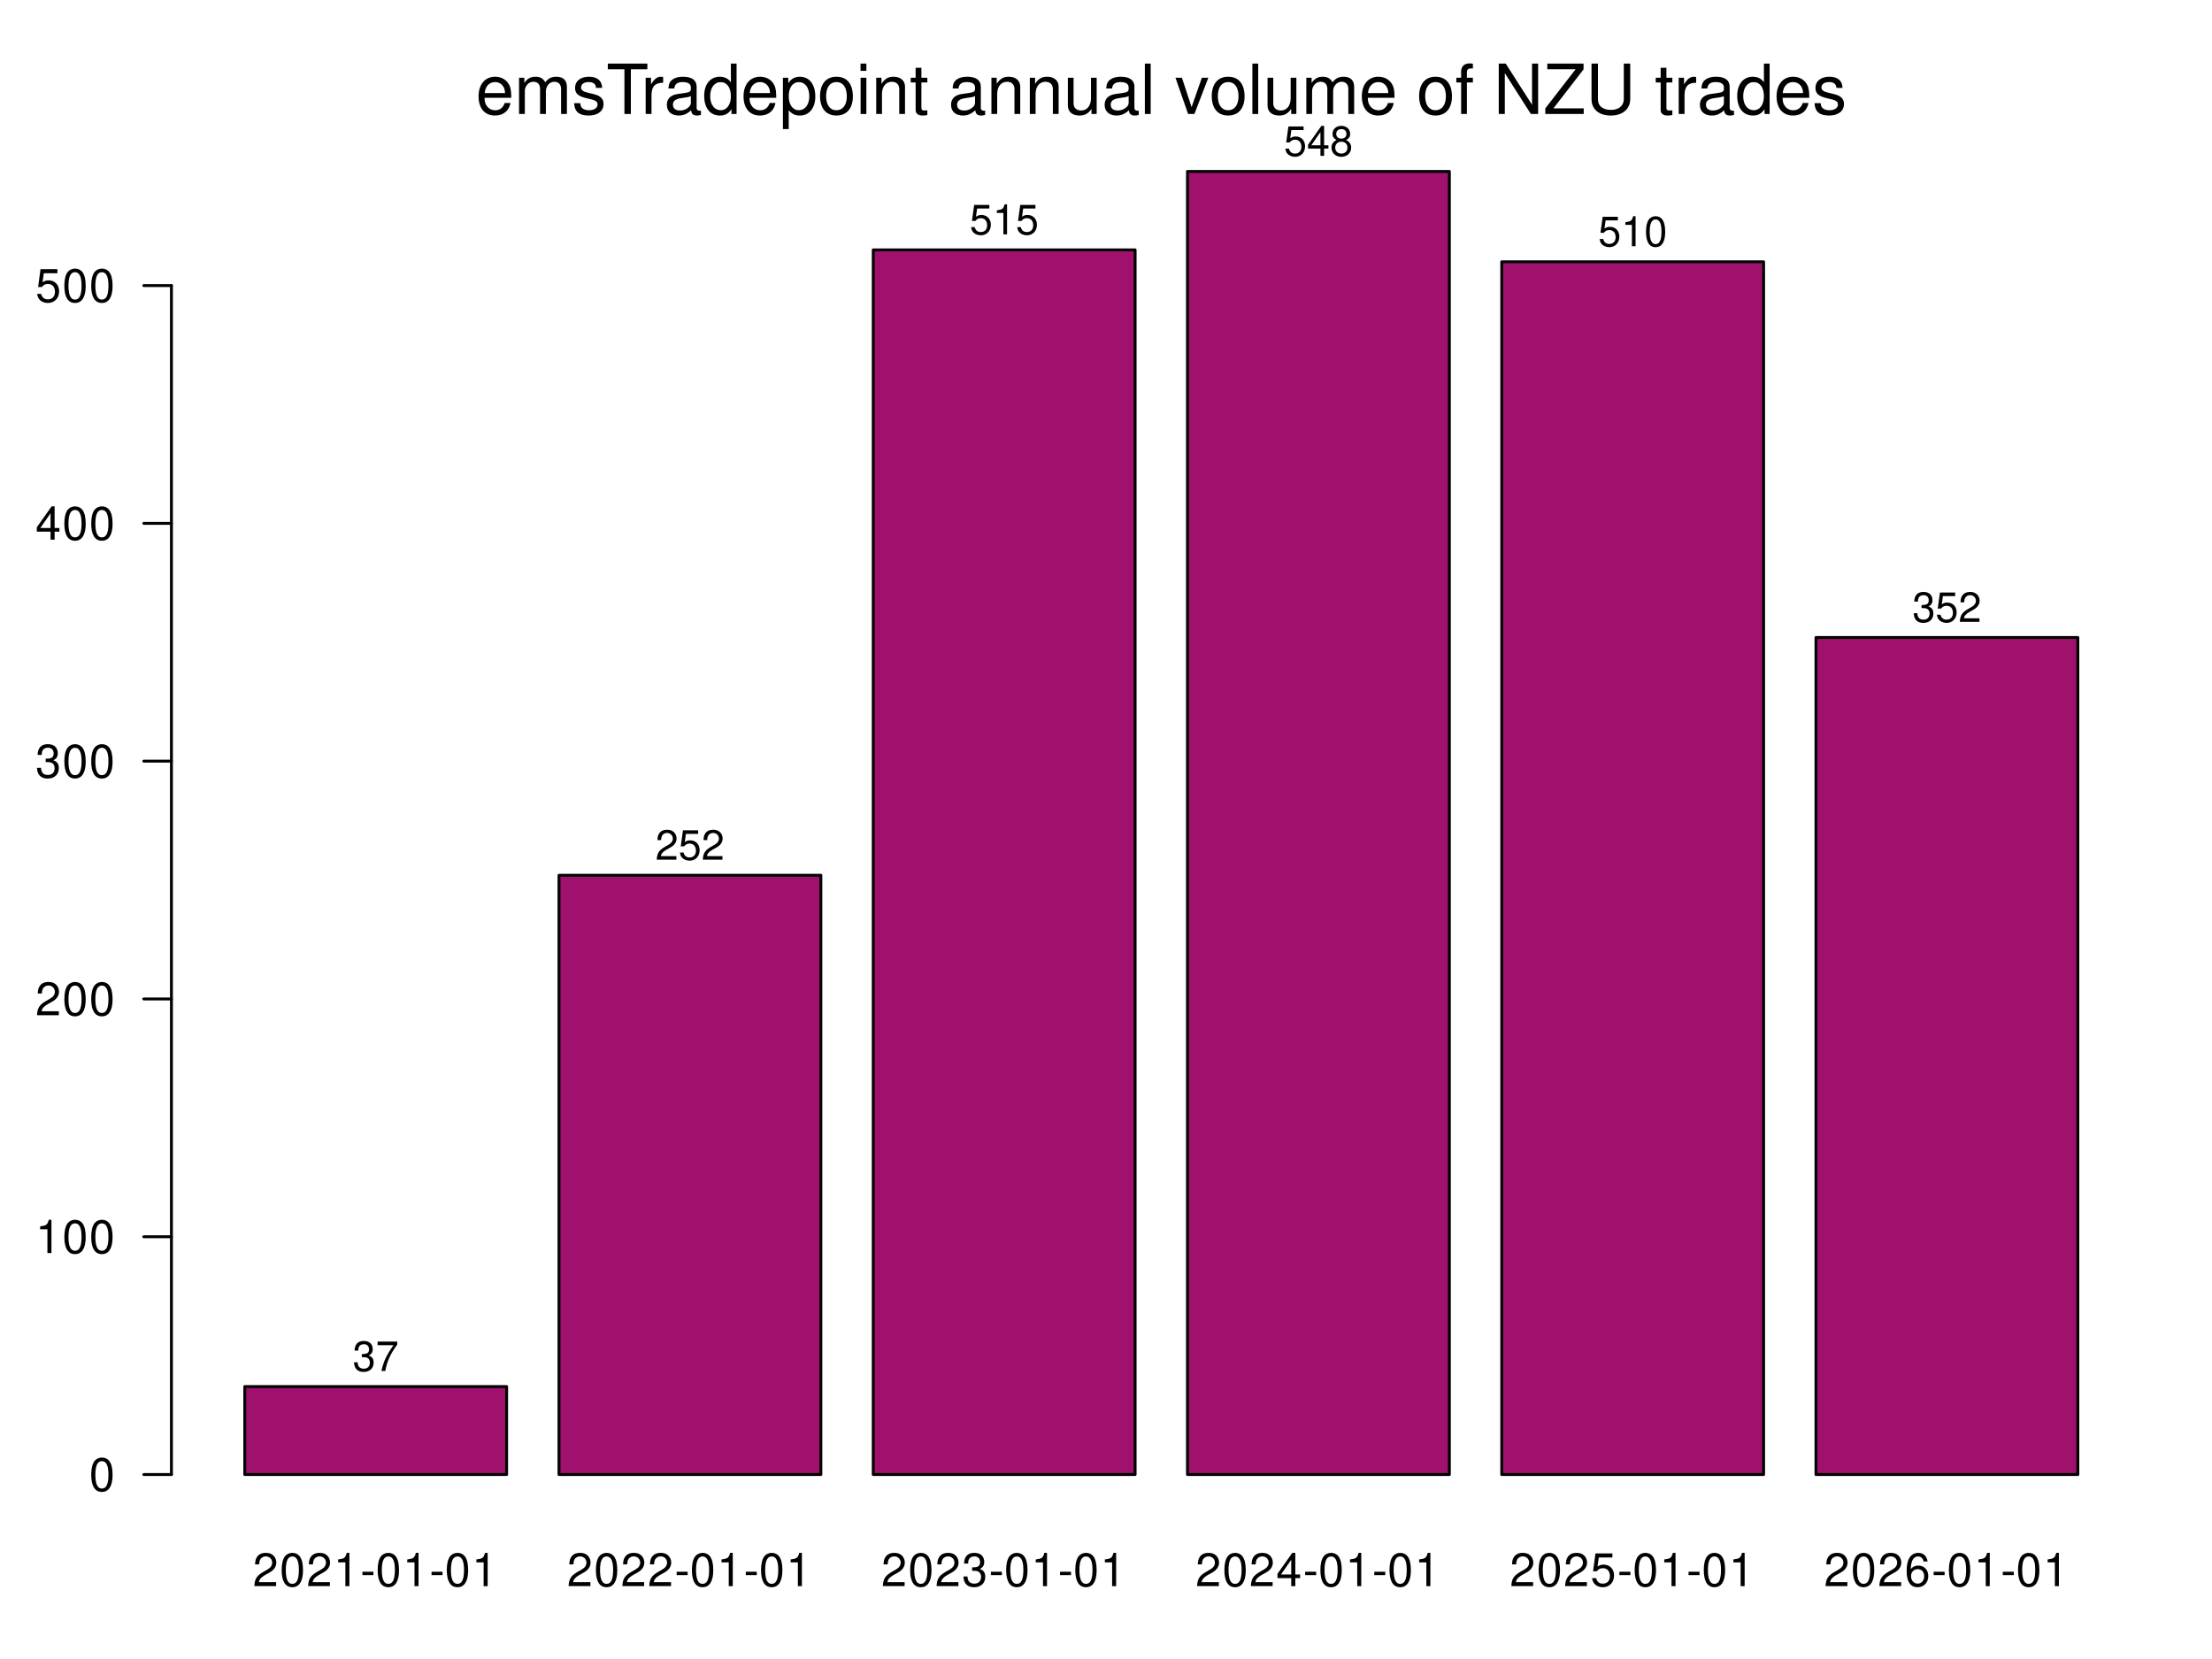
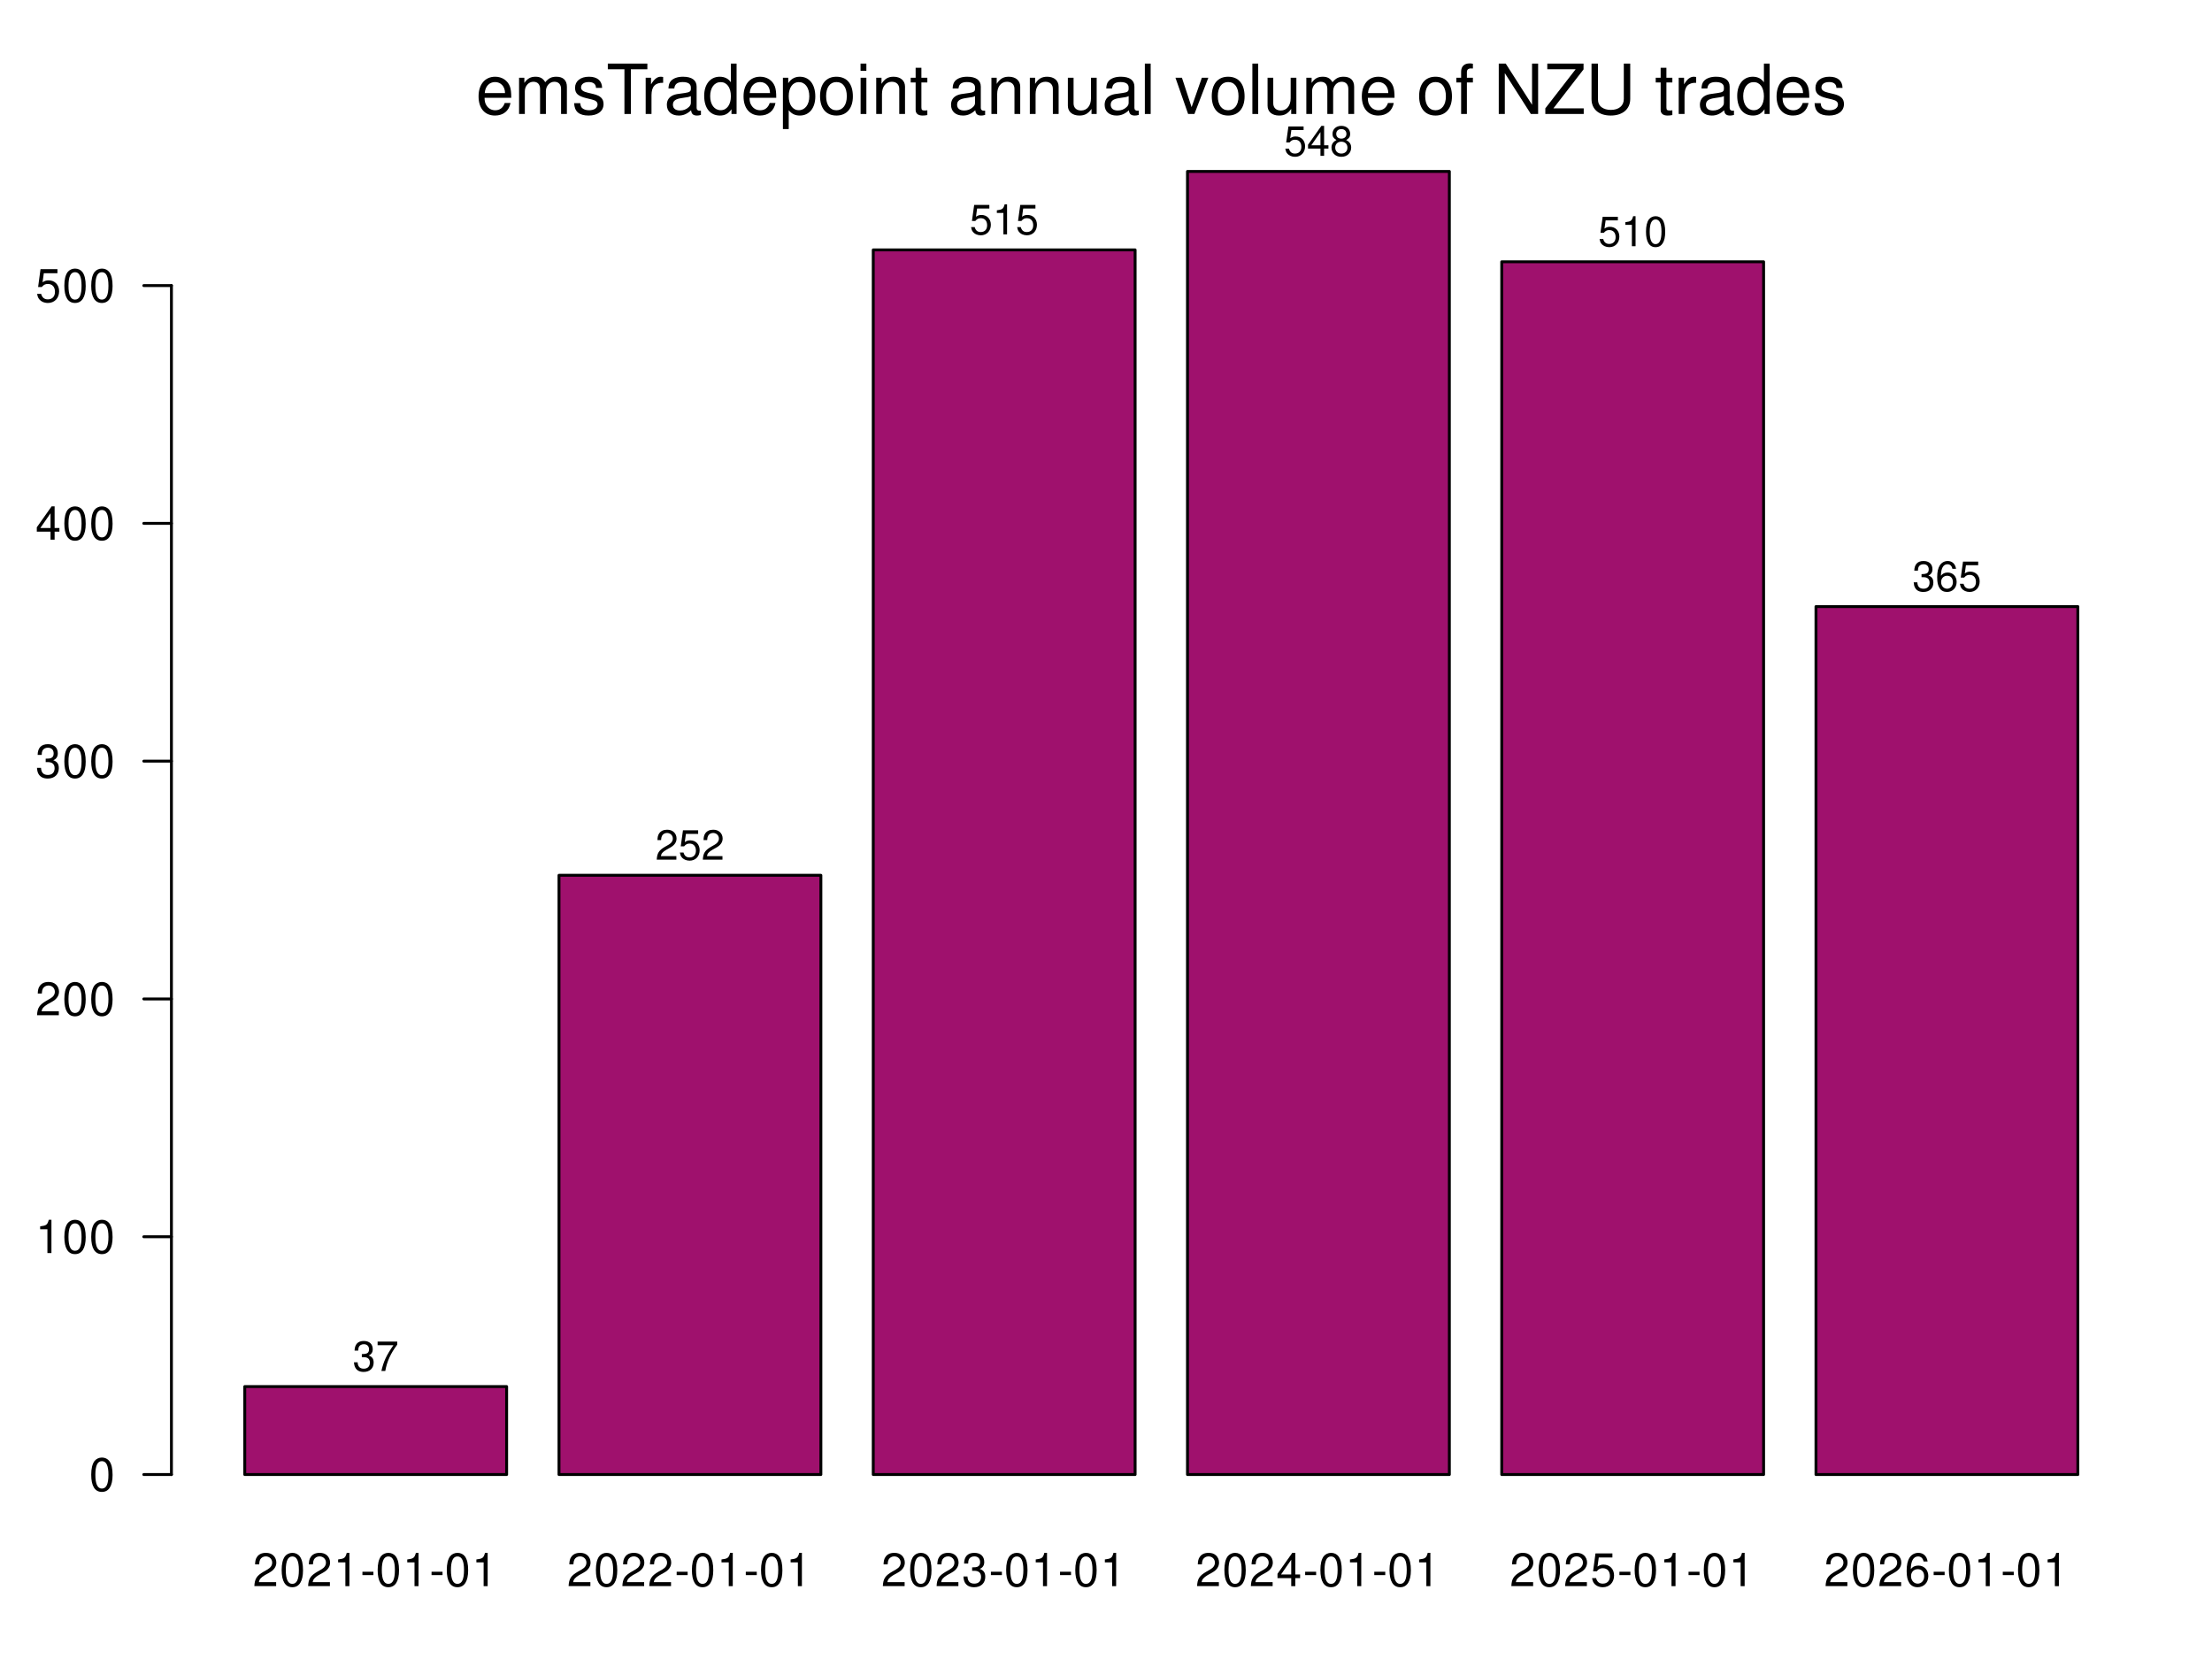
<svg xmlns="http://www.w3.org/2000/svg" xmlns:xlink="http://www.w3.org/1999/xlink" width="576pt" height="432pt" viewBox="0 0 576 432" version="1.1">
  <defs>
    <g>
      <symbol overflow="visible" id="glyph0-0">
        <path style="stroke:none;" d="" />
      </symbol>
      <symbol overflow="visible" id="glyph0-1">
        <path style="stroke:none;" d="M 6.078 -1.047 L 1.594 -1.047 C 1.703 -1.766 2.094 -2.219 3.125 -2.859 L 4.328 -3.531 C 5.516 -4.188 6.125 -5.078 6.125 -6.141 C 6.125 -6.859 5.844 -7.531 5.344 -8 C 4.844 -8.453 4.219 -8.672 3.406 -8.672 C 2.328 -8.672 1.531 -8.297 1.062 -7.547 C 0.75 -7.094 0.625 -6.547 0.594 -5.672 L 1.656 -5.672 C 1.688 -6.266 1.766 -6.609 1.906 -6.906 C 2.188 -7.422 2.734 -7.75 3.375 -7.75 C 4.328 -7.75 5.047 -7.062 5.047 -6.125 C 5.047 -5.422 4.656 -4.828 3.906 -4.391 L 2.797 -3.75 C 1.016 -2.719 0.5 -1.906 0.406 -0.016 L 6.078 -0.016 Z M 6.078 -1.047 " />
      </symbol>
      <symbol overflow="visible" id="glyph0-2">
        <path style="stroke:none;" d="M 3.297 -8.672 C 2.516 -8.672 1.781 -8.312 1.344 -7.734 C 0.797 -6.953 0.516 -5.812 0.516 -4.203 C 0.516 -1.266 1.469 0.281 3.297 0.281 C 5.094 0.281 6.078 -1.266 6.078 -4.125 C 6.078 -5.812 5.812 -6.938 5.25 -7.734 C 4.812 -8.328 4.109 -8.672 3.297 -8.672 Z M 3.297 -7.734 C 4.438 -7.734 5 -6.578 5 -4.219 C 5 -1.75 4.453 -0.594 3.281 -0.594 C 2.156 -0.594 1.594 -1.797 1.594 -4.188 C 1.594 -6.578 2.156 -7.734 3.297 -7.734 Z M 3.297 -7.734 " />
      </symbol>
      <symbol overflow="visible" id="glyph0-3">
        <path style="stroke:none;" d="M 3.109 -6.188 L 3.109 0 L 4.156 0 L 4.156 -8.672 L 3.469 -8.672 C 3.094 -7.344 2.859 -7.156 1.219 -6.953 L 1.219 -6.188 Z M 3.109 -6.188 " />
      </symbol>
      <symbol overflow="visible" id="glyph0-4">
        <path style="stroke:none;" d="M 3.406 -3.75 L 0.547 -3.75 L 0.547 -2.875 L 3.406 -2.875 Z M 3.406 -3.75 " />
      </symbol>
      <symbol overflow="visible" id="glyph0-5">
        <path style="stroke:none;" d="M 2.656 -4 L 3.234 -4 C 4.375 -4 4.984 -3.453 4.984 -2.406 C 4.984 -1.312 4.328 -0.656 3.234 -0.656 C 2.078 -0.656 1.516 -1.25 1.438 -2.516 L 0.391 -2.516 C 0.438 -1.828 0.547 -1.375 0.75 -0.984 C 1.203 -0.141 2.031 0.281 3.188 0.281 C 4.938 0.281 6.078 -0.781 6.078 -2.422 C 6.078 -3.531 5.656 -4.125 4.625 -4.484 C 5.422 -4.812 5.812 -5.406 5.812 -6.281 C 5.812 -7.781 4.844 -8.672 3.234 -8.672 C 1.516 -8.672 0.594 -7.719 0.562 -5.875 L 1.625 -5.875 C 1.625 -6.406 1.688 -6.703 1.812 -6.969 C 2.047 -7.469 2.578 -7.75 3.234 -7.75 C 4.172 -7.75 4.734 -7.188 4.734 -6.25 C 4.734 -5.641 4.531 -5.266 4.062 -5.062 C 3.766 -4.938 3.391 -4.891 2.656 -4.891 Z M 2.656 -4 " />
      </symbol>
      <symbol overflow="visible" id="glyph0-6">
        <path style="stroke:none;" d="M 3.922 -2.094 L 3.922 0 L 4.984 0 L 4.984 -2.094 L 6.234 -2.094 L 6.234 -3.047 L 4.984 -3.047 L 4.984 -8.672 L 4.203 -8.672 L 0.344 -3.219 L 0.344 -2.094 Z M 3.922 -3.047 L 1.266 -3.047 L 3.922 -6.875 Z M 3.922 -3.047 " />
      </symbol>
      <symbol overflow="visible" id="glyph0-7">
        <path style="stroke:none;" d="M 5.719 -8.516 L 1.312 -8.516 L 0.688 -3.875 L 1.656 -3.875 C 2.141 -4.469 2.562 -4.672 3.234 -4.672 C 4.375 -4.672 5.078 -3.891 5.078 -2.625 C 5.078 -1.406 4.375 -0.656 3.219 -0.656 C 2.297 -0.656 1.734 -1.125 1.469 -2.094 L 0.422 -2.094 C 0.562 -1.391 0.688 -1.062 0.938 -0.75 C 1.422 -0.094 2.281 0.281 3.234 0.281 C 4.953 0.281 6.156 -0.969 6.156 -2.766 C 6.156 -4.453 5.047 -5.609 3.406 -5.609 C 2.812 -5.609 2.328 -5.453 1.844 -5.094 L 2.172 -7.469 L 5.719 -7.469 Z M 5.719 -8.516 " />
      </symbol>
      <symbol overflow="visible" id="glyph0-8">
        <path style="stroke:none;" d="M 5.969 -6.422 C 5.766 -7.844 4.859 -8.672 3.562 -8.672 C 2.625 -8.672 1.781 -8.219 1.281 -7.438 C 0.75 -6.594 0.516 -5.531 0.516 -3.953 C 0.516 -2.5 0.719 -1.578 1.234 -0.797 C 1.688 -0.094 2.438 0.281 3.375 0.281 C 4.984 0.281 6.156 -0.938 6.156 -2.625 C 6.156 -4.219 5.078 -5.359 3.547 -5.359 C 2.719 -5.359 2.047 -5.047 1.594 -4.406 C 1.609 -6.547 2.281 -7.734 3.484 -7.734 C 4.234 -7.734 4.75 -7.266 4.922 -6.422 Z M 3.422 -4.422 C 4.438 -4.422 5.078 -3.703 5.078 -2.547 C 5.078 -1.453 4.359 -0.656 3.391 -0.656 C 2.406 -0.656 1.656 -1.484 1.656 -2.594 C 1.656 -3.672 2.375 -4.422 3.422 -4.422 Z M 3.422 -4.422 " />
      </symbol>
      <symbol overflow="visible" id="glyph1-0">
        <path style="stroke:none;" d="" />
      </symbol>
      <symbol overflow="visible" id="glyph1-1">
        <path style="stroke:none;" d="M 2.391 -3.594 L 2.906 -3.594 C 3.938 -3.594 4.484 -3.109 4.484 -2.172 C 4.484 -1.188 3.891 -0.594 2.922 -0.594 C 1.875 -0.594 1.359 -1.125 1.297 -2.266 L 0.344 -2.266 C 0.391 -1.641 0.5 -1.234 0.688 -0.891 C 1.078 -0.125 1.828 0.25 2.875 0.25 C 4.453 0.25 5.469 -0.703 5.469 -2.188 C 5.469 -3.172 5.078 -3.719 4.172 -4.031 C 4.875 -4.328 5.234 -4.875 5.234 -5.656 C 5.234 -7 4.359 -7.812 2.906 -7.812 C 1.359 -7.812 0.547 -6.938 0.5 -5.297 L 1.453 -5.297 C 1.469 -5.766 1.516 -6.031 1.625 -6.266 C 1.844 -6.719 2.328 -6.969 2.922 -6.969 C 3.75 -6.969 4.266 -6.469 4.266 -5.625 C 4.266 -5.078 4.078 -4.734 3.656 -4.562 C 3.391 -4.453 3.047 -4.406 2.391 -4.391 Z M 2.391 -3.594 " />
      </symbol>
      <symbol overflow="visible" id="glyph1-2">
        <path style="stroke:none;" d="M 5.609 -7.656 L 0.5 -7.656 L 0.5 -6.719 L 4.625 -6.719 C 2.812 -4.109 2.062 -2.516 1.484 0 L 2.5 0 C 2.922 -2.453 3.891 -4.562 5.609 -6.859 Z M 5.609 -7.656 " />
      </symbol>
      <symbol overflow="visible" id="glyph1-3">
        <path style="stroke:none;" d="M 5.469 -0.938 L 1.438 -0.938 C 1.531 -1.594 1.875 -2 2.812 -2.562 L 3.891 -3.172 C 4.969 -3.766 5.516 -4.562 5.516 -5.531 C 5.516 -6.172 5.266 -6.781 4.797 -7.203 C 4.344 -7.609 3.797 -7.812 3.062 -7.812 C 2.094 -7.812 1.375 -7.453 0.953 -6.797 C 0.688 -6.375 0.562 -5.891 0.547 -5.109 L 1.484 -5.109 C 1.516 -5.641 1.594 -5.953 1.719 -6.203 C 1.969 -6.688 2.469 -6.969 3.031 -6.969 C 3.891 -6.969 4.547 -6.344 4.547 -5.5 C 4.547 -4.875 4.188 -4.344 3.516 -3.953 L 2.516 -3.375 C 0.922 -2.453 0.453 -1.719 0.359 -0.016 L 5.469 -0.016 Z M 5.469 -0.938 " />
      </symbol>
      <symbol overflow="visible" id="glyph1-4">
        <path style="stroke:none;" d="M 5.141 -7.656 L 1.188 -7.656 L 0.609 -3.484 L 1.484 -3.484 C 1.938 -4.016 2.297 -4.203 2.906 -4.203 C 3.938 -4.203 4.562 -3.5 4.562 -2.359 C 4.562 -1.266 3.938 -0.594 2.891 -0.594 C 2.062 -0.594 1.562 -1.016 1.328 -1.875 L 0.375 -1.875 C 0.5 -1.25 0.609 -0.953 0.844 -0.672 C 1.281 -0.094 2.047 0.25 2.922 0.25 C 4.453 0.25 5.531 -0.875 5.531 -2.5 C 5.531 -4 4.531 -5.047 3.062 -5.047 C 2.531 -5.047 2.094 -4.906 1.656 -4.578 L 1.953 -6.719 L 5.141 -6.719 Z M 5.141 -7.656 " />
      </symbol>
      <symbol overflow="visible" id="glyph1-5">
        <path style="stroke:none;" d="M 2.797 -5.562 L 2.797 0 L 3.75 0 L 3.75 -7.812 L 3.125 -7.812 C 2.781 -6.609 2.562 -6.453 1.094 -6.25 L 1.094 -5.562 Z M 2.797 -5.562 " />
      </symbol>
      <symbol overflow="visible" id="glyph1-6">
        <path style="stroke:none;" d="M 3.531 -1.891 L 3.531 0 L 4.484 0 L 4.484 -1.891 L 5.609 -1.891 L 5.609 -2.75 L 4.484 -2.75 L 4.484 -7.812 L 3.781 -7.812 L 0.297 -2.891 L 0.297 -1.891 Z M 3.531 -2.75 L 1.141 -2.75 L 3.531 -6.188 Z M 3.531 -2.75 " />
      </symbol>
      <symbol overflow="visible" id="glyph1-7">
        <path style="stroke:none;" d="M 4.219 -4.109 C 5.016 -4.594 5.266 -4.984 5.266 -5.719 C 5.266 -6.953 4.328 -7.812 2.969 -7.812 C 1.625 -7.812 0.672 -6.953 0.672 -5.734 C 0.672 -4.984 0.922 -4.609 1.703 -4.109 C 0.828 -3.672 0.406 -3.031 0.406 -2.172 C 0.406 -0.75 1.453 0.25 2.969 0.25 C 4.484 0.25 5.531 -0.75 5.531 -2.172 C 5.531 -3.031 5.109 -3.672 4.219 -4.109 Z M 2.969 -6.969 C 3.781 -6.969 4.297 -6.484 4.297 -5.703 C 4.297 -4.969 3.766 -4.484 2.969 -4.484 C 2.156 -4.484 1.641 -4.969 1.641 -5.719 C 1.641 -6.484 2.156 -6.969 2.969 -6.969 Z M 2.969 -3.688 C 3.922 -3.688 4.562 -3.062 4.562 -2.156 C 4.562 -1.203 3.938 -0.594 2.953 -0.594 C 2.016 -0.594 1.375 -1.234 1.375 -2.141 C 1.375 -3.062 2.016 -3.688 2.969 -3.688 Z M 2.969 -3.688 " />
      </symbol>
      <symbol overflow="visible" id="glyph1-8">
        <path style="stroke:none;" d="M 2.969 -7.812 C 2.25 -7.812 1.609 -7.484 1.203 -6.953 C 0.719 -6.266 0.469 -5.219 0.469 -3.781 C 0.469 -1.141 1.328 0.25 2.969 0.25 C 4.594 0.25 5.469 -1.141 5.469 -3.719 C 5.469 -5.219 5.234 -6.234 4.734 -6.953 C 4.328 -7.5 3.688 -7.812 2.969 -7.812 Z M 2.969 -6.969 C 4 -6.969 4.5 -5.922 4.5 -3.797 C 4.5 -1.578 4 -0.547 2.953 -0.547 C 1.938 -0.547 1.438 -1.625 1.438 -3.766 C 1.438 -5.922 1.938 -6.969 2.969 -6.969 Z M 2.969 -6.969 " />
+       </symbol>
+       <symbol overflow="visible" id="glyph1-9">
+         <path style="stroke:none;" d="M 5.375 -5.781 C 5.188 -7.047 4.375 -7.812 3.203 -7.812 C 2.359 -7.812 1.609 -7.391 1.156 -6.688 C 0.672 -5.922 0.469 -4.984 0.469 -3.562 C 0.469 -2.25 0.641 -1.422 1.109 -0.719 C 1.516 -0.094 2.188 0.25 3.031 0.25 C 4.484 0.25 5.531 -0.844 5.531 -2.359 C 5.531 -3.797 4.562 -4.812 3.203 -4.812 C 2.438 -4.812 1.844 -4.531 1.438 -3.969 C 1.453 -5.891 2.047 -6.969 3.141 -6.969 C 3.812 -6.969 4.281 -6.531 4.422 -5.781 Z M 3.078 -3.969 C 4 -3.969 4.562 -3.328 4.562 -2.281 C 4.562 -1.312 3.922 -0.594 3.047 -0.594 C 2.156 -0.594 1.484 -1.344 1.484 -2.328 C 1.484 -3.297 2.141 -3.969 3.078 -3.969 Z M 3.078 -3.969 " />
      </symbol>
      <symbol overflow="visible" id="glyph2-0">
        <path style="stroke:none;" d="" />
      </symbol>
      <symbol overflow="visible" id="glyph2-1">
        <path style="stroke:none;" d="M 9.234 -4.219 C 9.234 -5.656 9.125 -6.516 8.859 -7.219 C 8.25 -8.766 6.797 -9.703 5.047 -9.703 C 2.406 -9.703 0.719 -7.703 0.719 -4.594 C 0.719 -1.469 2.344 0.406 5 0.406 C 7.156 0.406 8.656 -0.812 9.031 -2.859 L 7.531 -2.859 C 7.109 -1.625 6.266 -0.969 5.062 -0.969 C 4.109 -0.969 3.297 -1.406 2.797 -2.203 C 2.438 -2.734 2.297 -3.281 2.281 -4.219 Z M 2.328 -5.438 C 2.453 -7.188 3.516 -8.312 5.016 -8.312 C 6.547 -8.312 7.609 -7.125 7.609 -5.438 Z M 2.328 -5.438 " />
      </symbol>
      <symbol overflow="visible" id="glyph2-2">
        <path style="stroke:none;" d="M 1.266 -9.438 L 1.266 0 L 2.766 0 L 2.766 -5.922 C 2.766 -7.297 3.766 -8.391 4.984 -8.391 C 6.109 -8.391 6.734 -7.703 6.734 -6.5 L 6.734 0 L 8.25 0 L 8.25 -5.922 C 8.25 -7.297 9.234 -8.391 10.453 -8.391 C 11.562 -8.391 12.203 -7.688 12.203 -6.5 L 12.203 0 L 13.719 0 L 13.719 -7.078 C 13.719 -8.766 12.75 -9.703 10.984 -9.703 C 9.719 -9.703 8.969 -9.328 8.078 -8.266 C 7.531 -9.266 6.766 -9.703 5.547 -9.703 C 4.281 -9.703 3.438 -9.234 2.641 -8.094 L 2.641 -9.438 Z M 1.266 -9.438 " />
      </symbol>
      <symbol overflow="visible" id="glyph2-3">
        <path style="stroke:none;" d="M 7.891 -6.797 C 7.859 -8.656 6.641 -9.703 4.469 -9.703 C 2.266 -9.703 0.844 -8.562 0.844 -6.828 C 0.844 -5.344 1.609 -4.641 3.828 -4.109 L 5.234 -3.766 C 6.281 -3.516 6.703 -3.125 6.703 -2.469 C 6.703 -1.562 5.812 -0.969 4.5 -0.969 C 3.688 -0.969 3 -1.203 2.625 -1.609 C 2.391 -1.875 2.281 -2.141 2.203 -2.812 L 0.609 -2.812 C 0.688 -0.625 1.906 0.406 4.375 0.406 C 6.75 0.406 8.266 -0.75 8.266 -2.578 C 8.266 -3.984 7.469 -4.75 5.594 -5.203 L 4.156 -5.547 C 2.938 -5.828 2.406 -6.234 2.406 -6.891 C 2.406 -7.781 3.188 -8.312 4.406 -8.312 C 5.609 -8.312 6.266 -7.797 6.297 -6.797 Z M 7.891 -6.797 " />
      </symbol>
      <symbol overflow="visible" id="glyph2-4">
        <path style="stroke:none;" d="M 6.375 -11.641 L 10.672 -11.641 L 10.672 -13.125 L 0.375 -13.125 L 0.375 -11.641 L 4.703 -11.641 L 4.703 0 L 6.375 0 Z M 6.375 -11.641 " />
      </symbol>
      <symbol overflow="visible" id="glyph2-5">
        <path style="stroke:none;" d="M 1.234 -9.438 L 1.234 0 L 2.75 0 L 2.75 -4.891 C 2.766 -7.156 3.703 -8.172 5.781 -8.125 L 5.781 -9.641 C 5.531 -9.688 5.375 -9.703 5.203 -9.703 C 4.234 -9.703 3.484 -9.125 2.625 -7.719 L 2.625 -9.438 Z M 1.234 -9.438 " />
      </symbol>
      <symbol overflow="visible" id="glyph2-6">
        <path style="stroke:none;" d="M 9.625 -0.875 C 9.469 -0.844 9.391 -0.844 9.312 -0.844 C 8.781 -0.844 8.5 -1.109 8.5 -1.578 L 8.5 -7.125 C 8.5 -8.797 7.266 -9.703 4.953 -9.703 C 3.562 -9.703 2.469 -9.312 1.812 -8.609 C 1.391 -8.125 1.203 -7.578 1.172 -6.641 L 2.688 -6.641 C 2.812 -7.797 3.484 -8.312 4.891 -8.312 C 6.266 -8.312 7 -7.812 7 -6.906 L 7 -6.516 C 6.984 -5.875 6.656 -5.641 5.438 -5.469 C 3.312 -5.203 2.984 -5.125 2.406 -4.891 C 1.312 -4.422 0.75 -3.594 0.75 -2.375 C 0.75 -0.672 1.938 0.406 3.859 0.406 C 5.047 0.406 6 0 7.062 -0.969 C 7.156 0 7.625 0.406 8.609 0.406 C 8.922 0.406 9.125 0.375 9.625 0.25 Z M 7 -2.969 C 7 -2.469 6.859 -2.156 6.406 -1.75 C 5.797 -1.188 5.062 -0.906 4.172 -0.906 C 3 -0.906 2.328 -1.453 2.328 -2.406 C 2.328 -3.406 2.969 -3.906 4.594 -4.141 C 6.188 -4.359 6.5 -4.422 7 -4.656 Z M 7 -2.969 " />
      </symbol>
      <symbol overflow="visible" id="glyph2-7">
        <path style="stroke:none;" d="M 8.906 -13.125 L 7.422 -13.125 L 7.422 -8.25 C 6.781 -9.203 5.781 -9.703 4.516 -9.703 C 2.062 -9.703 0.469 -7.734 0.469 -4.734 C 0.469 -1.547 2.016 0.406 4.578 0.406 C 5.875 0.406 6.766 -0.078 7.578 -1.234 L 7.578 0 L 8.906 0 Z M 4.766 -8.297 C 6.391 -8.297 7.422 -6.875 7.422 -4.609 C 7.422 -2.438 6.375 -0.984 4.781 -0.984 C 3.125 -0.984 2.031 -2.453 2.031 -4.641 C 2.031 -6.844 3.125 -8.297 4.766 -8.297 Z M 4.766 -8.297 " />
      </symbol>
      <symbol overflow="visible" id="glyph2-8">
        <path style="stroke:none;" d="M 0.969 3.922 L 2.484 3.922 L 2.484 -0.984 C 3.281 -0.016 4.156 0.406 5.375 0.406 C 7.828 0.406 9.406 -1.547 9.406 -4.547 C 9.406 -7.719 7.859 -9.703 5.359 -9.703 C 4.094 -9.703 3.062 -9.125 2.359 -8.016 L 2.359 -9.438 L 0.969 -9.438 Z M 5.109 -8.297 C 6.766 -8.297 7.844 -6.844 7.844 -4.594 C 7.844 -2.453 6.75 -0.984 5.109 -0.984 C 3.516 -0.984 2.484 -2.438 2.484 -4.641 C 2.484 -6.859 3.516 -8.297 5.109 -8.297 Z M 5.109 -8.297 " />
      </symbol>
      <symbol overflow="visible" id="glyph2-9">
        <path style="stroke:none;" d="M 4.891 -9.703 C 2.234 -9.703 0.641 -7.812 0.641 -4.641 C 0.641 -1.453 2.234 0.406 4.906 0.406 C 7.578 0.406 9.188 -1.469 9.188 -4.578 C 9.188 -7.844 7.625 -9.703 4.891 -9.703 Z M 4.906 -8.312 C 6.609 -8.312 7.609 -6.938 7.609 -4.594 C 7.609 -2.359 6.562 -0.969 4.906 -0.969 C 3.234 -0.969 2.219 -2.359 2.219 -4.641 C 2.219 -6.938 3.234 -8.312 4.906 -8.312 Z M 4.906 -8.312 " />
      </symbol>
      <symbol overflow="visible" id="glyph2-10">
        <path style="stroke:none;" d="M 2.703 -9.438 L 1.203 -9.438 L 1.203 0 L 2.703 0 Z M 2.703 -13.125 L 1.188 -13.125 L 1.188 -11.234 L 2.703 -11.234 Z M 2.703 -13.125 " />
      </symbol>
      <symbol overflow="visible" id="glyph2-11">
        <path style="stroke:none;" d="M 1.266 -9.438 L 1.266 0 L 2.766 0 L 2.766 -5.203 C 2.766 -7.125 3.781 -8.391 5.328 -8.391 C 6.516 -8.391 7.266 -7.672 7.266 -6.531 L 7.266 0 L 8.766 0 L 8.766 -7.125 C 8.766 -8.688 7.594 -9.703 5.781 -9.703 C 4.375 -9.703 3.469 -9.156 2.641 -7.844 L 2.641 -9.438 Z M 1.266 -9.438 " />
      </symbol>
      <symbol overflow="visible" id="glyph2-12">
        <path style="stroke:none;" d="M 4.578 -9.438 L 3.031 -9.438 L 3.031 -12.031 L 1.531 -12.031 L 1.531 -9.438 L 0.25 -9.438 L 0.25 -8.203 L 1.531 -8.203 L 1.531 -1.078 C 1.531 -0.109 2.172 0.406 3.344 0.406 C 3.75 0.406 4.062 0.375 4.578 0.281 L 4.578 -0.969 C 4.359 -0.922 4.156 -0.906 3.859 -0.906 C 3.203 -0.906 3.031 -1.078 3.031 -1.75 L 3.031 -8.203 L 4.578 -8.203 Z M 4.578 -9.438 " />
      </symbol>
      <symbol overflow="visible" id="glyph2-13">
        <path style="stroke:none;" d="" />
      </symbol>
      <symbol overflow="visible" id="glyph2-14">
        <path style="stroke:none;" d="M 8.672 0 L 8.672 -9.438 L 7.188 -9.438 L 7.188 -4.094 C 7.188 -2.156 6.172 -0.906 4.609 -0.906 C 3.422 -0.906 2.656 -1.625 2.656 -2.75 L 2.656 -9.438 L 1.172 -9.438 L 1.172 -2.156 C 1.172 -0.594 2.344 0.406 4.172 0.406 C 5.562 0.406 6.438 -0.078 7.328 -1.312 L 7.328 0 Z M 8.672 0 " />
      </symbol>
      <symbol overflow="visible" id="glyph2-15">
        <path style="stroke:none;" d="M 2.734 -13.125 L 1.219 -13.125 L 1.219 0 L 2.734 0 Z M 2.734 -13.125 " />
      </symbol>
      <symbol overflow="visible" id="glyph2-16">
        <path style="stroke:none;" d="M 5.125 0 L 8.75 -9.438 L 7.062 -9.438 L 4.391 -1.781 L 1.875 -9.438 L 0.188 -9.438 L 3.484 0 Z M 5.125 0 " />
      </symbol>
      <symbol overflow="visible" id="glyph2-17">
        <path style="stroke:none;" d="M 4.641 -9.438 L 3.078 -9.438 L 3.078 -10.906 C 3.078 -11.531 3.422 -11.859 4.125 -11.859 C 4.25 -11.859 4.297 -11.859 4.641 -11.844 L 4.641 -13.078 C 4.297 -13.156 4.109 -13.172 3.797 -13.172 C 2.406 -13.172 1.578 -12.391 1.578 -11.031 L 1.578 -9.438 L 0.328 -9.438 L 0.328 -8.203 L 1.578 -8.203 L 1.578 0 L 3.078 0 L 3.078 -8.203 L 4.641 -8.203 Z M 4.641 -9.438 " />
      </symbol>
      <symbol overflow="visible" id="glyph2-18">
        <path style="stroke:none;" d="M 11.625 -13.125 L 10.047 -13.125 L 10.047 -2.391 L 3.188 -13.125 L 1.375 -13.125 L 1.375 0 L 2.953 0 L 2.953 -10.641 L 9.734 0 L 11.625 0 Z M 11.625 -13.125 " />
      </symbol>
      <symbol overflow="visible" id="glyph2-19">
        <path style="stroke:none;" d="M 10.453 -13.125 L 1.016 -13.125 L 1.016 -11.641 L 8.391 -11.641 L 0.5 -1.469 L 0.5 0 L 10.5 0 L 10.5 -1.469 L 2.609 -1.469 L 10.453 -11.609 Z M 10.453 -13.125 " />
      </symbol>
      <symbol overflow="visible" id="glyph2-20">
        <path style="stroke:none;" d="M 9.938 -13.125 L 9.938 -3.906 C 9.938 -2.141 8.656 -1.062 6.547 -1.062 C 5.578 -1.062 4.781 -1.297 4.156 -1.75 C 3.516 -2.25 3.203 -2.922 3.203 -3.906 L 3.203 -13.125 L 1.531 -13.125 L 1.531 -3.906 C 1.531 -1.234 3.438 0.406 6.547 0.406 C 9.625 0.406 11.609 -1.281 11.609 -3.906 L 11.609 -13.125 Z M 9.938 -13.125 " />
      </symbol>
    </g>
  </defs>
  <g id="surface11">
    <rect x="0" y="0" width="576" height="432" style="fill:rgb(100%,100%,100%);fill-opacity:1;stroke:none;" />
    <path style="fill-rule:nonzero;fill:rgb(62.353%,6.667%,42.745%);fill-opacity:1;stroke-width:0.75;stroke-linecap:round;stroke-linejoin:round;stroke:rgb(0%,0%,0%);stroke-opacity:1;stroke-miterlimit:10;" d="M 63.734 383.965 L 131.926 383.965 L 131.926 361.055 L 63.734 361.055 Z M 63.734 383.965 " />
    <path style="fill-rule:nonzero;fill:rgb(62.353%,6.667%,42.745%);fill-opacity:1;stroke-width:0.75;stroke-linecap:round;stroke-linejoin:round;stroke:rgb(0%,0%,0%);stroke-opacity:1;stroke-miterlimit:10;" d="M 145.562 383.965 L 213.754 383.965 L 213.754 227.926 L 145.562 227.926 Z M 145.562 383.965 " />
    <path style="fill-rule:nonzero;fill:rgb(62.353%,6.667%,42.745%);fill-opacity:1;stroke-width:0.75;stroke-linecap:round;stroke-linejoin:round;stroke:rgb(0%,0%,0%);stroke-opacity:1;stroke-miterlimit:10;" d="M 227.391 383.965 L 295.582 383.965 L 295.582 65.07 L 227.391 65.07 Z M 227.391 383.965 " />
    <path style="fill-rule:nonzero;fill:rgb(62.353%,6.667%,42.745%);fill-opacity:1;stroke-width:0.75;stroke-linecap:round;stroke-linejoin:round;stroke:rgb(0%,0%,0%);stroke-opacity:1;stroke-miterlimit:10;" d="M 309.219 383.965 L 377.41 383.965 L 377.41 44.637 L 309.219 44.637 Z M 309.219 383.965 " />
    <path style="fill-rule:nonzero;fill:rgb(62.353%,6.667%,42.745%);fill-opacity:1;stroke-width:0.75;stroke-linecap:round;stroke-linejoin:round;stroke:rgb(0%,0%,0%);stroke-opacity:1;stroke-miterlimit:10;" d="M 391.047 383.965 L 459.238 383.965 L 459.238 68.168 L 391.047 68.168 Z M 391.047 383.965 " />
-     <path style="fill-rule:nonzero;fill:rgb(62.353%,6.667%,42.745%);fill-opacity:1;stroke-width:0.75;stroke-linecap:round;stroke-linejoin:round;stroke:rgb(0%,0%,0%);stroke-opacity:1;stroke-miterlimit:10;" d="M 472.875 383.965 L 541.066 383.965 L 541.066 166.004 L 472.875 166.004 Z M 472.875 383.965 " />
+     <path style="fill-rule:nonzero;fill:rgb(62.353%,6.667%,42.745%);fill-opacity:1;stroke-width:0.75;stroke-linecap:round;stroke-linejoin:round;stroke:rgb(0%,0%,0%);stroke-opacity:1;stroke-miterlimit:10;" d="M 472.875 383.965 L 541.066 383.965 L 541.066 157.953 L 472.875 157.953 Z M 472.875 383.965 " />
    <g style="fill:rgb(0%,0%,0%);fill-opacity:1;">
      <use xlink:href="#glyph0-1" x="65.828" y="413.029" />
      <use xlink:href="#glyph0-2" x="72.828" y="413.029" />
      <use xlink:href="#glyph0-1" x="79.828" y="413.029" />
      <use xlink:href="#glyph0-3" x="86.828" y="413.029" />
      <use xlink:href="#glyph0-4" x="93.828" y="413.029" />
      <use xlink:href="#glyph0-2" x="97.828" y="413.029" />
      <use xlink:href="#glyph0-3" x="104.828" y="413.029" />
      <use xlink:href="#glyph0-4" x="111.828" y="413.029" />
      <use xlink:href="#glyph0-2" x="115.828" y="413.029" />
      <use xlink:href="#glyph0-3" x="122.828" y="413.029" />
    </g>
    <g style="fill:rgb(0%,0%,0%);fill-opacity:1;">
      <use xlink:href="#glyph0-1" x="147.656" y="413.029" />
      <use xlink:href="#glyph0-2" x="154.656" y="413.029" />
      <use xlink:href="#glyph0-1" x="161.656" y="413.029" />
      <use xlink:href="#glyph0-1" x="168.656" y="413.029" />
      <use xlink:href="#glyph0-4" x="175.656" y="413.029" />
      <use xlink:href="#glyph0-2" x="179.656" y="413.029" />
      <use xlink:href="#glyph0-3" x="186.656" y="413.029" />
      <use xlink:href="#glyph0-4" x="193.656" y="413.029" />
      <use xlink:href="#glyph0-2" x="197.656" y="413.029" />
      <use xlink:href="#glyph0-3" x="204.656" y="413.029" />
    </g>
    <g style="fill:rgb(0%,0%,0%);fill-opacity:1;">
      <use xlink:href="#glyph0-1" x="229.484" y="413.029" />
      <use xlink:href="#glyph0-2" x="236.484" y="413.029" />
      <use xlink:href="#glyph0-1" x="243.484" y="413.029" />
      <use xlink:href="#glyph0-5" x="250.484" y="413.029" />
      <use xlink:href="#glyph0-4" x="257.484" y="413.029" />
      <use xlink:href="#glyph0-2" x="261.484" y="413.029" />
      <use xlink:href="#glyph0-3" x="268.484" y="413.029" />
      <use xlink:href="#glyph0-4" x="275.484" y="413.029" />
      <use xlink:href="#glyph0-2" x="279.484" y="413.029" />
      <use xlink:href="#glyph0-3" x="286.484" y="413.029" />
    </g>
    <g style="fill:rgb(0%,0%,0%);fill-opacity:1;">
      <use xlink:href="#glyph0-1" x="311.312" y="413.029" />
      <use xlink:href="#glyph0-2" x="318.312" y="413.029" />
      <use xlink:href="#glyph0-1" x="325.312" y="413.029" />
      <use xlink:href="#glyph0-6" x="332.312" y="413.029" />
      <use xlink:href="#glyph0-4" x="339.312" y="413.029" />
      <use xlink:href="#glyph0-2" x="343.312" y="413.029" />
      <use xlink:href="#glyph0-3" x="350.312" y="413.029" />
      <use xlink:href="#glyph0-4" x="357.312" y="413.029" />
      <use xlink:href="#glyph0-2" x="361.312" y="413.029" />
      <use xlink:href="#glyph0-3" x="368.312" y="413.029" />
    </g>
    <g style="fill:rgb(0%,0%,0%);fill-opacity:1;">
      <use xlink:href="#glyph0-1" x="393.145" y="413.029" />
      <use xlink:href="#glyph0-2" x="400.145" y="413.029" />
      <use xlink:href="#glyph0-1" x="407.145" y="413.029" />
      <use xlink:href="#glyph0-7" x="414.145" y="413.029" />
      <use xlink:href="#glyph0-4" x="421.145" y="413.029" />
      <use xlink:href="#glyph0-2" x="425.145" y="413.029" />
      <use xlink:href="#glyph0-3" x="432.145" y="413.029" />
      <use xlink:href="#glyph0-4" x="439.145" y="413.029" />
      <use xlink:href="#glyph0-2" x="443.145" y="413.029" />
      <use xlink:href="#glyph0-3" x="450.145" y="413.029" />
    </g>
    <g style="fill:rgb(0%,0%,0%);fill-opacity:1;">
      <use xlink:href="#glyph0-1" x="474.973" y="413.029" />
      <use xlink:href="#glyph0-2" x="481.973" y="413.029" />
      <use xlink:href="#glyph0-1" x="488.973" y="413.029" />
      <use xlink:href="#glyph0-8" x="495.973" y="413.029" />
      <use xlink:href="#glyph0-4" x="502.973" y="413.029" />
      <use xlink:href="#glyph0-2" x="506.973" y="413.029" />
      <use xlink:href="#glyph0-3" x="513.973" y="413.029" />
      <use xlink:href="#glyph0-4" x="520.973" y="413.029" />
      <use xlink:href="#glyph0-2" x="524.973" y="413.029" />
      <use xlink:href="#glyph0-3" x="531.973" y="413.029" />
    </g>
    <path style="fill:none;stroke-width:0.75;stroke-linecap:round;stroke-linejoin:round;stroke:rgb(0%,0%,0%);stroke-opacity:1;stroke-miterlimit:10;" d="M 44.641 383.965 L 44.641 74.363 " />
    <path style="fill:none;stroke-width:0.75;stroke-linecap:round;stroke-linejoin:round;stroke:rgb(0%,0%,0%);stroke-opacity:1;stroke-miterlimit:10;" d="M 44.641 383.965 L 37.441 383.965 " />
    <path style="fill:none;stroke-width:0.75;stroke-linecap:round;stroke-linejoin:round;stroke:rgb(0%,0%,0%);stroke-opacity:1;stroke-miterlimit:10;" d="M 44.641 322.047 L 37.441 322.047 " />
    <path style="fill:none;stroke-width:0.75;stroke-linecap:round;stroke-linejoin:round;stroke:rgb(0%,0%,0%);stroke-opacity:1;stroke-miterlimit:10;" d="M 44.641 260.125 L 37.441 260.125 " />
    <path style="fill:none;stroke-width:0.75;stroke-linecap:round;stroke-linejoin:round;stroke:rgb(0%,0%,0%);stroke-opacity:1;stroke-miterlimit:10;" d="M 44.641 198.203 L 37.441 198.203 " />
    <path style="fill:none;stroke-width:0.75;stroke-linecap:round;stroke-linejoin:round;stroke:rgb(0%,0%,0%);stroke-opacity:1;stroke-miterlimit:10;" d="M 44.641 136.281 L 37.441 136.281 " />
    <path style="fill:none;stroke-width:0.75;stroke-linecap:round;stroke-linejoin:round;stroke:rgb(0%,0%,0%);stroke-opacity:1;stroke-miterlimit:10;" d="M 44.641 74.363 L 37.441 74.363 " />
    <g style="fill:rgb(0%,0%,0%);fill-opacity:1;">
      <use xlink:href="#glyph0-2" x="23.238" y="388.213" />
    </g>
    <g style="fill:rgb(0%,0%,0%);fill-opacity:1;">
      <use xlink:href="#glyph0-3" x="9.238" y="326.295" />
      <use xlink:href="#glyph0-2" x="16.238" y="326.295" />
      <use xlink:href="#glyph0-2" x="23.238" y="326.295" />
    </g>
    <g style="fill:rgb(0%,0%,0%);fill-opacity:1;">
      <use xlink:href="#glyph0-1" x="9.238" y="264.373" />
      <use xlink:href="#glyph0-2" x="16.238" y="264.373" />
      <use xlink:href="#glyph0-2" x="23.238" y="264.373" />
    </g>
    <g style="fill:rgb(0%,0%,0%);fill-opacity:1;">
      <use xlink:href="#glyph0-5" x="9.238" y="202.451" />
      <use xlink:href="#glyph0-2" x="16.238" y="202.451" />
      <use xlink:href="#glyph0-2" x="23.238" y="202.451" />
    </g>
    <g style="fill:rgb(0%,0%,0%);fill-opacity:1;">
      <use xlink:href="#glyph0-6" x="9.238" y="140.529" />
      <use xlink:href="#glyph0-2" x="16.238" y="140.529" />
      <use xlink:href="#glyph0-2" x="23.238" y="140.529" />
    </g>
    <g style="fill:rgb(0%,0%,0%);fill-opacity:1;">
      <use xlink:href="#glyph0-7" x="9.238" y="78.611" />
      <use xlink:href="#glyph0-2" x="16.238" y="78.611" />
      <use xlink:href="#glyph0-2" x="23.238" y="78.611" />
    </g>
    <g style="fill:rgb(0%,0%,0%);fill-opacity:1;">
      <use xlink:href="#glyph1-1" x="91.828" y="356.998" />
      <use xlink:href="#glyph1-2" x="97.828" y="356.998" />
    </g>
    <g style="fill:rgb(0%,0%,0%);fill-opacity:1;">
      <use xlink:href="#glyph1-3" x="170.656" y="223.869" />
      <use xlink:href="#glyph1-4" x="176.656" y="223.869" />
      <use xlink:href="#glyph1-3" x="182.656" y="223.869" />
    </g>
    <g style="fill:rgb(0%,0%,0%);fill-opacity:1;">
      <use xlink:href="#glyph1-4" x="252.484" y="61.018" />
      <use xlink:href="#glyph1-5" x="258.484" y="61.018" />
      <use xlink:href="#glyph1-4" x="264.484" y="61.018" />
    </g>
    <g style="fill:rgb(0%,0%,0%);fill-opacity:1;">
      <use xlink:href="#glyph1-4" x="334.312" y="40.584" />
      <use xlink:href="#glyph1-6" x="340.312" y="40.584" />
      <use xlink:href="#glyph1-7" x="346.312" y="40.584" />
    </g>
    <g style="fill:rgb(0%,0%,0%);fill-opacity:1;">
      <use xlink:href="#glyph1-4" x="416.145" y="64.111" />
      <use xlink:href="#glyph1-5" x="422.145" y="64.111" />
      <use xlink:href="#glyph1-8" x="428.145" y="64.111" />
    </g>
    <g style="fill:rgb(0%,0%,0%);fill-opacity:1;">
-       <use xlink:href="#glyph1-1" x="497.973" y="161.947" />
-       <use xlink:href="#glyph1-4" x="503.973" y="161.947" />
-       <use xlink:href="#glyph1-3" x="509.973" y="161.947" />
+       <use xlink:href="#glyph1-1" x="497.973" y="153.896" />
+       <use xlink:href="#glyph1-9" x="503.973" y="153.896" />
+       <use xlink:href="#glyph1-4" x="509.973" y="153.896" />
    </g>
    <g style="fill:rgb(0%,0%,0%);fill-opacity:1;">
      <use xlink:href="#glyph2-1" x="123.898" y="29.681" />
      <use xlink:href="#glyph2-2" x="133.898" y="29.681" />
      <use xlink:href="#glyph2-3" x="148.898" y="29.681" />
      <use xlink:href="#glyph2-4" x="157.898" y="29.681" />
      <use xlink:href="#glyph2-5" x="166.898" y="29.681" />
      <use xlink:href="#glyph2-6" x="172.898" y="29.681" />
      <use xlink:href="#glyph2-7" x="182.898" y="29.681" />
      <use xlink:href="#glyph2-1" x="192.898" y="29.681" />
      <use xlink:href="#glyph2-8" x="202.898" y="29.681" />
      <use xlink:href="#glyph2-9" x="212.898" y="29.681" />
      <use xlink:href="#glyph2-10" x="222.898" y="29.681" />
      <use xlink:href="#glyph2-11" x="226.898" y="29.681" />
      <use xlink:href="#glyph2-12" x="236.898" y="29.681" />
      <use xlink:href="#glyph2-13" x="241.898" y="29.681" />
      <use xlink:href="#glyph2-6" x="246.898" y="29.681" />
      <use xlink:href="#glyph2-11" x="256.898" y="29.681" />
      <use xlink:href="#glyph2-11" x="266.898" y="29.681" />
      <use xlink:href="#glyph2-14" x="276.898" y="29.681" />
      <use xlink:href="#glyph2-6" x="286.898" y="29.681" />
      <use xlink:href="#glyph2-15" x="296.898" y="29.681" />
      <use xlink:href="#glyph2-13" x="300.898" y="29.681" />
      <use xlink:href="#glyph2-16" x="305.898" y="29.681" />
      <use xlink:href="#glyph2-9" x="314.898" y="29.681" />
      <use xlink:href="#glyph2-15" x="324.898" y="29.681" />
      <use xlink:href="#glyph2-14" x="328.898" y="29.681" />
      <use xlink:href="#glyph2-2" x="338.898" y="29.681" />
      <use xlink:href="#glyph2-1" x="353.898" y="29.681" />
      <use xlink:href="#glyph2-13" x="363.898" y="29.681" />
      <use xlink:href="#glyph2-9" x="368.898" y="29.681" />
      <use xlink:href="#glyph2-17" x="378.898" y="29.681" />
      <use xlink:href="#glyph2-13" x="383.898" y="29.681" />
      <use xlink:href="#glyph2-18" x="388.898" y="29.681" />
      <use xlink:href="#glyph2-19" x="401.898" y="29.681" />
      <use xlink:href="#glyph2-20" x="412.898" y="29.681" />
      <use xlink:href="#glyph2-13" x="425.898" y="29.681" />
      <use xlink:href="#glyph2-12" x="430.898" y="29.681" />
      <use xlink:href="#glyph2-5" x="435.898" y="29.681" />
      <use xlink:href="#glyph2-6" x="441.898" y="29.681" />
      <use xlink:href="#glyph2-7" x="451.898" y="29.681" />
      <use xlink:href="#glyph2-1" x="461.898" y="29.681" />
      <use xlink:href="#glyph2-3" x="471.898" y="29.681" />
    </g>
  </g>
</svg>
